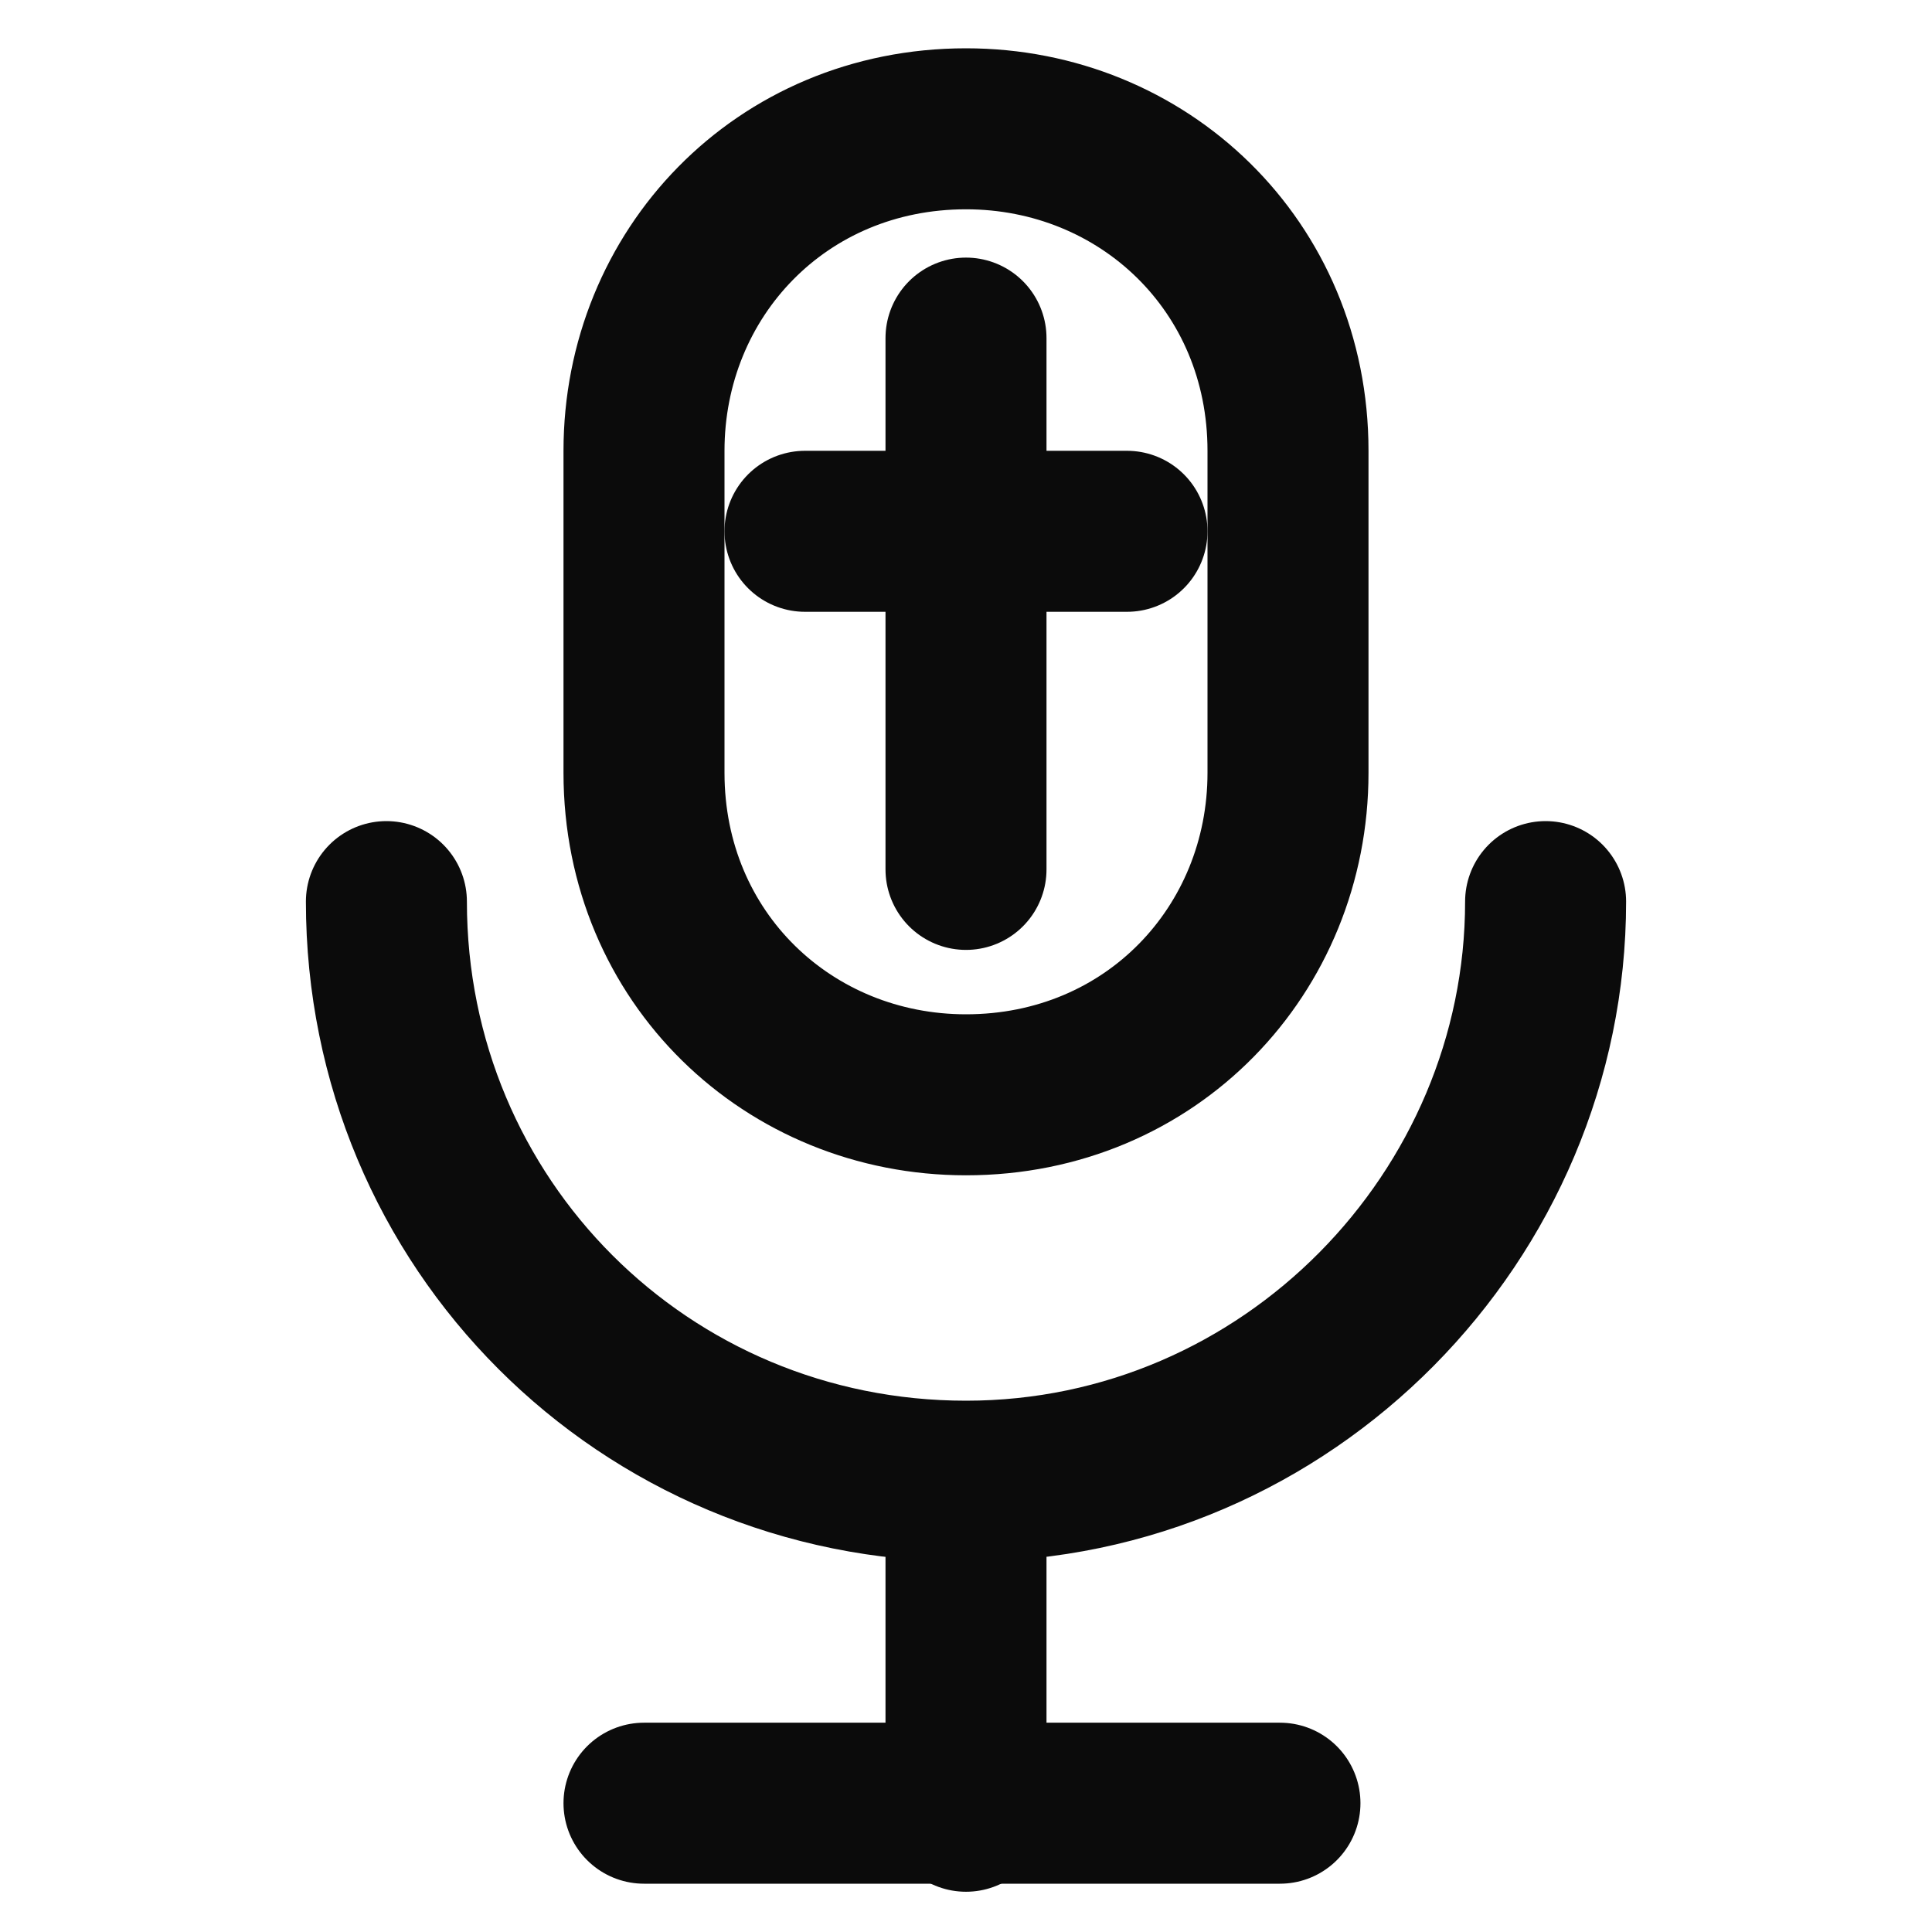
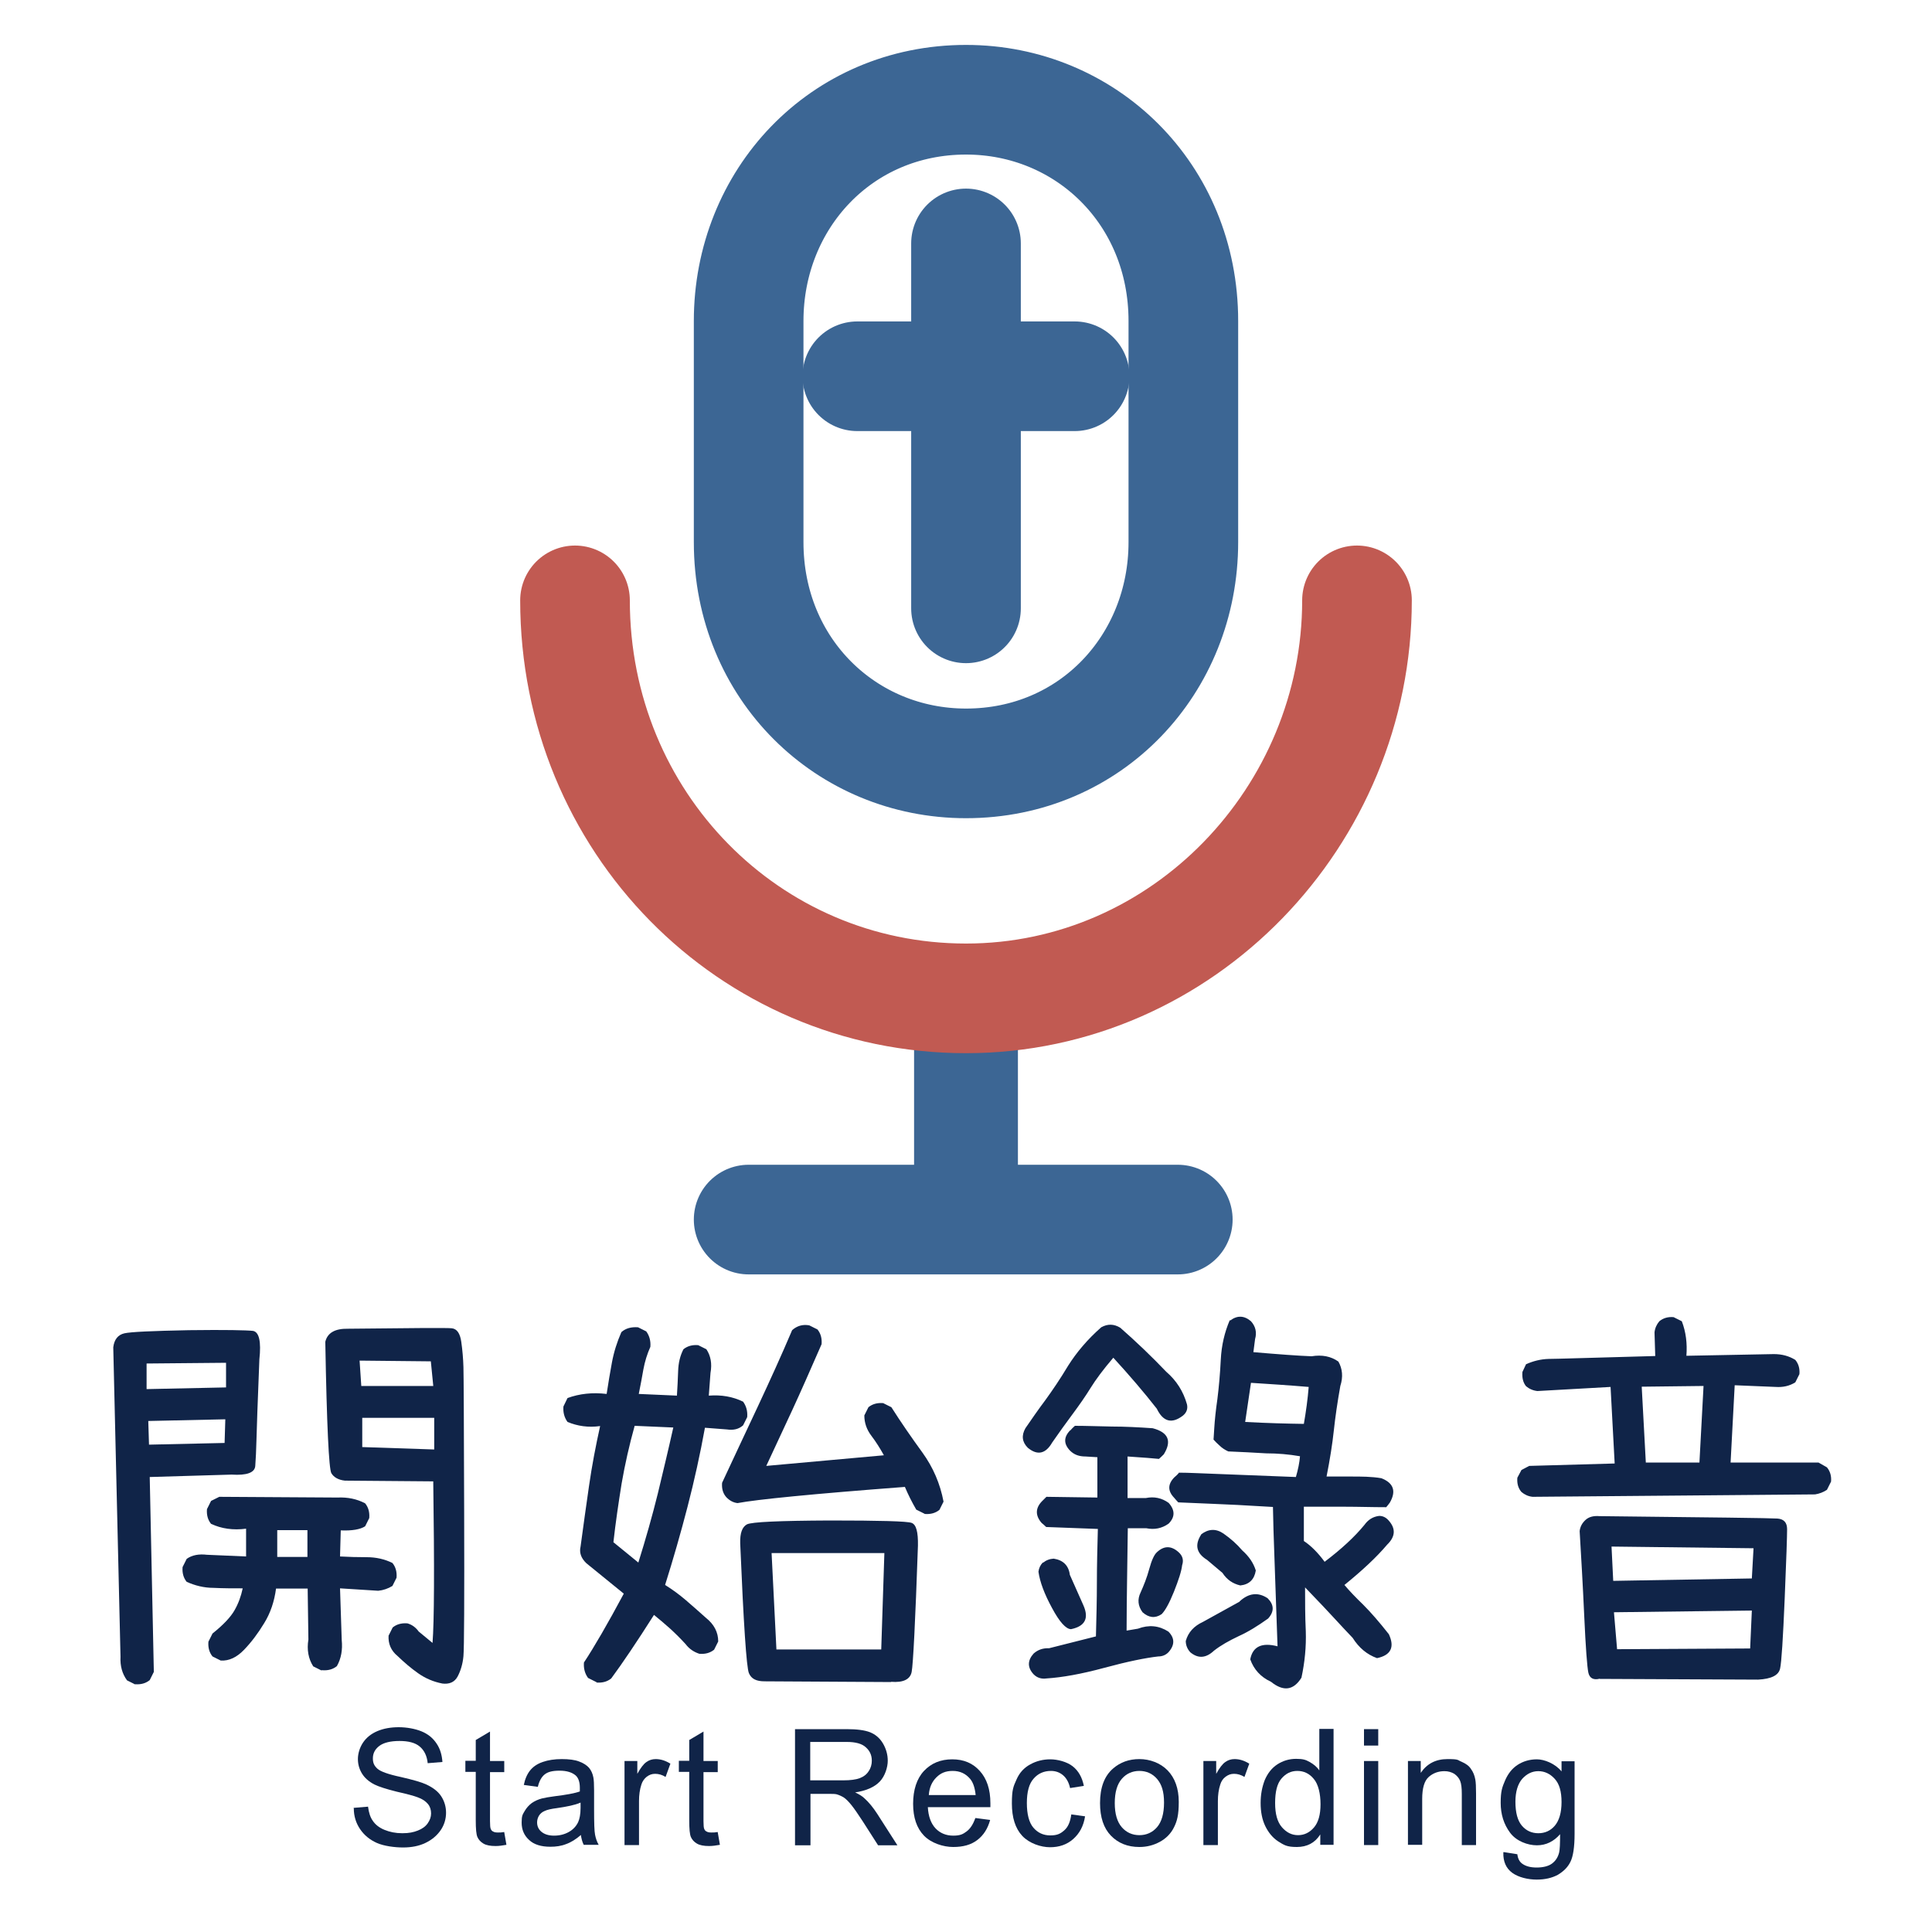
- <svg xmlns="http://www.w3.org/2000/svg" id="_圖層_1" version="1.1" viewBox="0 0 24 24">
+ <svg xmlns="http://www.w3.org/2000/svg" id="_圖層_1" version="1.1" viewBox="0 0 800 800">
  <defs>
    <style>
-       .st0 {
+       .st0, .st1 {
+         stroke: #3c6694;
+       }
+ 
+       .st0, .st1, .st2 {
        fill: none;
-         stroke: #0b0b0b;
        stroke-linecap: round;
        stroke-linejoin: round;
-         stroke-width: 2px;
+       }
+ 
+       .st0, .st2 {
+         stroke-width: 45.4px;
+       }
+ 
+       .st1 {
+         stroke-width: 43px;
+       }
+ 
+       .st3 {
+         isolation: isolate;
+       }
+ 
+       .st2 {
+         stroke: #c15a52;
+       }
+ 
+       .st4 {
+         fill: #102448;
      }
    </style>
  </defs>
-   <path class="st0" d="M12,1.6h0c2.2,0,4,1.7,4,4v4c0,2.2-1.7,4-4,4h0c-2.2,0-4-1.7-4-4v-4c0-2.2,1.7-4,4-4Z" />
-   <path class="st0" d="M12,4.2v6.6" />
-   <path class="st0" d="M10,6.6h4" />
-   <path class="st0" d="M4.8,11.2c0,4,3.2,7.2,7.2,7.2s7.2-3.3,7.2-7.2" />
-   <path class="st0" d="M12,18.5v4" />
-   <path class="st0" d="M8,22.4h7.9" />
+   <g>
+     <path class="st4" d="M56,697.5l-3.4-1.7c-2-2.7-2.9-6-2.7-9.8l-3-128.1c.4-3.3,2-5.2,4.6-5.8s11.5-1,26.7-1.3c15.2-.2,24.1,0,26.6.3,2.5.5,3.4,4.4,2.6,11.8-.7,17.6-1.1,28.7-1.2,33.2s-.3,8.1-.5,10.9c-.2,2.8-3.5,4-9.8,3.6l-33.9,1,1.7,80.7-1.7,3.4c-1.6,1.3-3.6,1.9-6.1,1.7h.1ZM93.6,574.6v-10.3l-32.9.3v10.6l32.9-.7h0ZM93,597.5l.3-9.8-31.9.7.3,9.8,31.2-.7h0ZM133.1,691.7l-3.4-1.7c-2-3.1-2.7-6.9-2-11.1l-.3-21.1h-13.1c-.7,5.3-2.3,10.1-4.9,14.3-2.6,4.3-5.4,8-8.4,11.1s-6.2,4.6-9.6,4.4l-3.4-1.7c-1.3-1.6-1.9-3.6-1.7-6.1l1.7-3.4c4.5-3.6,7.5-6.8,9.1-9.6s2.7-5.8,3.4-9.1c-4,0-8.1,0-12.1-.2-4,0-7.8-1-11.1-2.5-1.3-1.6-1.9-3.6-1.7-6.1l1.7-3.4c2.2-1.6,5.1-2.1,8.4-1.7l16.2.7v-11.5c-5.4.7-10.2,0-14.5-2-1.3-1.6-1.9-3.6-1.7-6.1l1.7-3.4,3.4-1.7,48.9.3c4.3-.2,8.1.6,11.5,2.4,1.3,1.6,1.9,3.6,1.7,6.1l-1.7,3.4c-2,1.3-5.4,1.9-10.1,1.7l-.3,10.8c3.6.2,7.3.3,11.1.3s7.4.8,10.6,2.4c1.3,1.6,1.9,3.6,1.7,6.1l-1.7,3.4c-1.8,1.1-3.8,1.8-5.9,2l-15.8-1,.7,21.4c.4,4-.2,7.6-2,10.8-1.6,1.3-3.6,1.9-6.1,1.7h-.3ZM127.3,644.7v-11.1h-12.5v11.1h12.5ZM183.1,697.1c-3.6-.7-6.9-2.1-9.9-4.2-3-2.1-5.9-4.6-8.6-7.2-2.7-2.2-3.9-5.1-3.7-8.4l1.7-3.4c1.6-1.3,3.6-1.9,6.1-1.7,1.8.5,3.4,1.6,4.7,3.4l5.7,4.7c.7-8.7.8-31,.3-66.9l-36.6-.3c-2.7-.3-4.6-1.4-5.6-3.1-1-1.7-1.9-19.9-2.5-54.4.9-3.7,4-5.5,9.4-5.4,26.4-.3,40.7-.4,42.9-.2s3.5,2.1,4,5.6.8,7.1.9,10.5c.1,3.5.2,23.5.3,60s0,56.4-.3,59.7-1.2,6.1-2.4,8.4c-1.3,2.4-3.5,3.3-6.5,2.9h.1ZM179.4,573.8l-1-10.1-29.5-.3.7,10.5h29.8ZM179.8,600.2v-13.1h-29.8v12.1l29.8,1Z" />
+     <path class="st4" d="M246.9,696.5l-3.4-1.7c-1.3-1.8-1.9-3.9-1.7-6.4,4.3-6.5,9.8-16,16.5-28.5l-15.5-12.6c-2.2-2.1-3-4.4-2.4-6.9,1.1-8.3,2.3-16.7,3.5-25.1,1.2-8.4,2.8-16.7,4.6-24.8-4.9.7-9.4,0-13.5-1.7-1.3-1.8-1.9-3.9-1.7-6.4l1.7-3.5c4.9-1.8,10.3-2.4,16.2-1.7.7-4.5,1.4-8.9,2.2-13.1.8-4.3,2.1-8.4,3.9-12.5,1.8-1.6,4.1-2.2,6.9-2l3.4,1.7c1.3,1.8,1.9,3.9,1.7,6.4-1.3,2.9-2.3,6.1-2.9,9.4-.6,3.4-1.2,6.7-1.9,10.1l15.8.7c.2-3.4.4-6.7.5-10.1.1-3.4.8-6.4,2.2-9.1,1.6-1.3,3.6-1.9,6.1-1.7l3.4,1.7c1.8,2.7,2.4,6,1.7,9.8l-.7,9.4c5.2-.4,9.9.4,14.2,2.5,1.3,1.8,1.9,3.9,1.7,6.4l-1.7,3.4c-1.8,1.6-4,2.1-6.7,1.7l-9.1-.7c-2,11-4.4,21.9-7.2,32.7-2.8,10.8-5.9,21.6-9.3,32.4,2.9,1.8,5.8,3.9,8.6,6.3,2.8,2.4,5.6,4.9,8.3,7.3,3.4,2.7,5.1,6,5.1,9.8l-1.7,3.4c-1.6,1.3-3.6,1.9-6.1,1.7-2.2-.7-4.2-2-5.7-4-2-2.2-4.2-4.4-6.4-6.4-2.2-2-4.5-3.9-6.7-5.7-7.3,11.5-13.2,20.2-17.7,26.3-1.6,1.3-3.6,1.9-6.1,1.7v-.2ZM264.3,647.1c3.1-9.9,5.8-19.4,8.1-28.7,2.2-9.2,4.4-18.3,6.4-27.3l-16-.7c-2.2,7.9-4,15.8-5.4,23.9-1.3,8.1-2.5,16.2-3.4,24.3l10.3,8.4h0ZM382.8,626.8l-3.4-1.7c-1.8-3.1-3.4-6.3-4.7-9.4-38.3,2.9-61.4,5.2-69.3,6.7-1.8-.2-3.4-1.1-4.7-2.5-1.3-1.5-1.9-3.4-1.7-5.9,4.9-10.6,9.9-21.1,14.8-31.6s9.7-21,14.2-31.6c2-1.8,4.4-2.5,7.1-2l3.4,1.7c1.3,1.6,1.9,3.6,1.7,6.1-4.5,10.3-8.5,19.4-12.1,27.2s-7.2,15.5-10.8,23.2l48.7-4.4c-1.6-2.9-3.3-5.6-5.2-8.1-1.9-2.5-2.9-5.3-2.9-8.4l1.7-3.4c1.6-1.3,3.6-1.9,6.1-1.7l3.4,1.7c4,6.3,8.3,12.5,12.8,18.7s7.4,13,8.8,20.4l-1.7,3.4c-1.6,1.3-3.6,1.9-6.1,1.7h0ZM369,696.5l-52.4-.3c-3.4,0-5.5-1-6.5-3.4s-2.2-20.3-3.6-53.8c-.1-4.2.8-6.7,2.8-7.8,2-1,13.4-1.5,34.2-1.6,20.8,0,32.2.3,34,1,1.9.7,2.7,3.8,2.6,9.4-1.1,31.8-2,49.2-2.6,52.3s-3.5,4.5-8.5,4.1h0ZM364.9,683l1.3-39.9h-46.7l2,39.9h43.4Z" />
+     <path class="st4" d="M456,549.6c2.7-1.5,5.3-1.4,7.9.2,6.6,5.8,13,11.9,19,18.2,4.3,3.7,7.1,8.2,8.6,13.5.4,1.8-.1,3.4-1.7,4.7-4.6,3.5-8.2,2.5-10.8-2.9-5.4-6.9-11.4-13.9-18-21.1-4.2,4.9-7.3,9.1-9.4,12.5s-4.6,7-7.5,10.9-5.7,7.8-8.4,11.7c-2.7,4.7-6.1,5.5-10.1,2.2-2.4-2.4-2.7-5.1-1-8.1,2.6-3.8,5.3-7.7,8.3-11.7,2.9-4,6.1-8.7,9.4-14.2,3.4-5.4,7.9-10.8,13.7-15.9h0ZM443.2,592.3c.6-.7,1.2-1.3,1.9-1.9,4.7,0,9.8.2,15.3.3,5.4,0,11.1.3,16.9.7,6.5,1.7,8,5.3,4.6,10.8-.6.6-1.2,1.2-2,1.9-2.1-.2-6.5-.6-13-1v17.2h7.6c3.5-.7,6.6,0,9.4,2,2.7,3,2.7,5.9,0,8.6-2.8,2-5.9,2.6-9.3,1.9h-7.6c-.1,7.1-.2,14.2-.3,21.2-.1,7.1-.2,14.2-.2,21.2l4.7-.8c4.5-1.7,8.7-1.3,12.6,1.2,2.7,2.7,2.7,5.6,0,8.6-1.1,1.1-2.5,1.7-4.2,1.7-5.3.6-12.7,2.1-22.3,4.7-9.6,2.6-17.6,4-23.9,4.4-2.1.3-3.9-.2-5.4-1.7-2.6-2.8-2.6-5.7,0-8.6,1.8-1.6,3.9-2.3,6.4-2.2l19.4-4.9c.2-7.6.4-15.1.4-22.4s.2-14.7.4-22.1l-21.4-.8c-.7-.7-1.3-1.2-1.9-1.7-2.6-3-2.6-6,0-8.8l2-2c3.6,0,10.6.2,21.1.3v-16.7l-4.9-.3c-2.6,0-4.7-.7-6.4-2.4-2.7-2.8-2.7-5.6,0-8.4h0ZM431.9,647.1c1.2-1,2.7-1.6,4.4-1.7,3.9.6,6.2,2.8,6.7,6.7l5.6,12.6c2.4,5.4.7,8.7-5.1,9.9-2.1,0-4.8-3-7.9-8.8-3.1-5.7-5-10.7-5.6-15,.2-1.5.8-2.8,1.9-3.9v.2ZM479.1,642.7c2.9-2.7,5.9-2.7,8.9,0,1.7,1.5,2.2,3.3,1.5,5.4-.3,2.6-1.5,6.2-3.4,11-1.9,4.7-3.6,7.8-5.1,9.3-2.7,1.8-5.3,1.5-7.9-.8-1.9-2.6-2.2-5.3-.8-8.2,1.3-2.9,2.6-6.1,3.6-9.8s2.1-5.9,3.1-6.8h0ZM509.4,546.8c2.9-2.2,5.8-2.1,8.6.3,1.9,2.1,2.5,4.6,1.7,7.4l-.7,5.4c10.6.9,18.6,1.5,24.1,1.7,4.3-.7,8,0,11.1,2.2,1.7,3,2,6.4.8,10.1-1.2,6.7-2.1,12.9-2.7,18.5-.6,5.6-1.6,11.9-3,19h10.1c4.3,0,8.5,0,12.6.7,5.1,2,6.2,5.4,3.5,10.1-.5.7-1,1.3-1.5,1.9-5.7,0-11.5-.2-17.2-.2h-16.9v14.2c2.9,1.9,5.8,4.8,8.6,8.6,7-5.3,12.5-10.4,16.5-15.3,1.5-2.1,3.5-3.4,6.1-3.7,1.6,0,2.9.7,4,2,2.9,3.3,2.7,6.6-.7,9.9-4.4,5.2-10.3,10.7-17.7,16.7,2.1,2.5,4.7,5.2,7.8,8.2,3,3,6.6,7.1,10.6,12.2,2.5,5.4.8,8.7-4.9,9.9-4.2-1.5-7.5-4.3-10.1-8.4-2.5-2.6-4.9-5.2-7.3-7.8-2.4-2.6-6.5-7-12.4-13.1,0,5.8,0,11.9.3,18.2.2,6.3-.4,12.7-1.8,19.2-3.3,5.3-7.5,5.8-12.6,1.7-4.3-2-7.1-5.1-8.6-9.3,1-5.3,4.8-7.1,11.3-5.4-.6-17-1-29.4-1.3-37.2s-.5-14.6-.6-20.5c-11.3-.7-19.7-1.1-25-1.3s-10.1-.4-14.2-.6c-.6-.6-1.1-1.2-1.7-1.9-2.7-2.8-2.7-5.6,0-8.4.8-.7,1.5-1.3,2-2,4,0,9.1.3,15.1.5s17.1.7,33.3,1.3c.9-3.1,1.5-6,1.7-8.6-4.6-.8-9.3-1.2-14-1.2-5.2-.3-10.4-.6-15.7-.8-1.3-.6-2.6-1.4-3.7-2.5-.9-.8-1.7-1.6-2.4-2.4.1-1.6.2-3.1.3-4.7.2-3.3.6-7.3,1.3-12.1.6-4.8,1.1-10.3,1.4-16.3s1.6-11.4,3.7-16.3h.2ZM513.3,663.1c3.8-3.5,7.7-3.9,11.6-1.3,2.7,2.7,2.8,5.5.2,8.4-4.2,3-8.2,5.5-12.2,7.3-4,1.9-7.4,3.8-10.2,6-3.3,3.1-6.5,3.4-9.8.7-1.2-1.3-1.9-2.9-1.9-4.7,1-3.6,3.4-6.2,7.1-7.9l15.2-8.4h0ZM497.3,635.4c3.1-2.4,6.2-2.5,9.3-.4,3,2.1,5.6,4.4,7.8,7,2.7,2.4,4.6,5.1,5.6,8.3-.6,3.7-2.7,5.8-6.4,6.2-3.1-.7-5.6-2.4-7.4-5.2l-6.4-5.4c-4.4-2.7-5.2-6.2-2.4-10.5h0ZM518,572.6c-.9,6.2-1.7,11.6-2.4,16.2,9.3.5,17.4.7,24.3.8.9-5.2,1.6-10.3,2-15.3-8.2-.7-16.2-1.2-23.9-1.7h0Z" />
+     <path class="st4" d="M634.6,619.8c-1.8-.2-3.3-.9-4.6-2-1.3-1.5-1.9-3.4-1.7-5.9l1.7-3.2,3.2-1.7,35.4-1-1.7-31.7-30.3,1.7c-1.8-.2-3.4-.9-4.7-2-1.2-1.5-1.7-3.4-1.5-5.9l1.5-3.2c2.9-1.3,6-2.1,9.3-2.2,3.3,0,18-.5,44.2-1.2l-.3-9.8c.2-1.8.9-3.3,2-4.6,1.6-1.3,3.5-1.9,5.9-1.7l3.4,1.7c1.7,4.4,2.3,9.2,1.9,14.3l36.2-.7c3.4,0,6.3.8,8.9,2.4,1.3,1.6,1.9,3.5,1.7,5.9l-1.7,3.4c-2.4,1.5-5.1,2.1-8.1,1.9l-17-.7-1.7,32h36.4l3.5,2c1.3,1.6,1.9,3.5,1.7,5.9l-1.7,3.4c-1.5,1-3.1,1.6-4.9,1.9l-117,1h0ZM662.5,695.1c-2.7.7-4.3-.2-4.8-2.5-.5-2.4-1.1-10.2-1.7-23.4-.6-13.3-1.3-25-1.9-35.2.2-1.8,1-3.3,2.4-4.6s3.3-1.8,5.8-1.6c46.4.5,71,.8,73.7,1s4,1.7,4,4.4-.3,12.3-1,28.8-1.3,26.2-1.9,28.9c-.6,2.8-3.6,4.3-9.1,4.6l-65.6-.3h0ZM725.4,653.6l.7-12.5-58.8-.7.7,14.2,57.5-1h-.1ZM724.7,682.6l.7-15.7-57.1.7,1.3,15.3,55.1-.3ZM705.4,573.9l-25.6.3,1.7,31.4h22.2l1.7-31.7h0Z" />
+   </g>
+   <g class="st3">
+     <g class="st3">
+       <path class="st4" d="M146.4,748.6l6-.5c.3,2.4.9,4.4,2,5.9,1,1.5,2.6,2.8,4.8,3.7s4.6,1.4,7.4,1.4,4.6-.4,6.4-1.1,3.2-1.7,4.1-3c.9-1.3,1.4-2.6,1.4-4.1s-.4-2.8-1.3-3.9c-.9-1.1-2.3-2.1-4.3-2.8-1.3-.5-4.1-1.3-8.6-2.3-4.4-1.1-7.5-2.1-9.3-3-2.3-1.2-4-2.7-5.1-4.5s-1.7-3.8-1.7-6,.7-4.7,2.1-6.8c1.4-2.1,3.4-3.7,6-4.8,2.6-1.1,5.6-1.6,8.8-1.6s6.7.6,9.4,1.7c2.7,1.1,4.8,2.8,6.3,5.1,1.5,2.2,2.2,4.8,2.4,7.6l-6.1.5c-.3-3-1.4-5.3-3.3-6.9-1.9-1.6-4.7-2.3-8.4-2.3s-6.6.7-8.4,2.1c-1.8,1.4-2.6,3.1-2.6,5.1s.6,3.1,1.9,4.3c1.2,1.1,4.4,2.3,9.6,3.4,5.2,1.2,8.7,2.2,10.6,3.1,2.8,1.3,4.9,2.9,6.2,4.9,1.3,2,2,4.3,2,6.8s-.7,5-2.2,7.2-3.6,4-6.3,5.3-5.8,1.9-9.3,1.9-8-.6-10.9-1.9c-2.9-1.3-5.2-3.2-6.9-5.7-1.7-2.5-2.6-5.4-2.6-8.6Z" />
+       <path class="st4" d="M208.8,758.7l.9,5.2c-1.7.3-3.1.5-4.5.5-2.1,0-3.8-.3-5-1-1.2-.7-2-1.6-2.5-2.7-.5-1.1-.7-3.4-.7-7v-20h-4.3v-4.6h4.3v-8.6l5.9-3.5v12.2h5.9v4.6h-5.9v20.3c0,1.7.1,2.8.3,3.2.2.5.5.9,1,1.1.5.3,1.1.4,2,.4s1.5,0,2.6-.2Z" />
+       <path class="st4" d="M240.7,759.7c-2.2,1.9-4.3,3.2-6.3,3.9-2,.8-4.2,1.1-6.5,1.1-3.8,0-6.8-.9-8.8-2.8-2.1-1.9-3.1-4.3-3.1-7.2s.4-3.3,1.2-4.7,1.8-2.5,3-3.4c1.3-.9,2.7-1.5,4.2-1.9,1.2-.3,2.9-.6,5.2-.9,4.8-.6,8.3-1.2,10.5-2,0-.8,0-1.3,0-1.5,0-2.4-.6-4.1-1.7-5.1-1.5-1.3-3.7-2-6.7-2s-4.8.5-6.1,1.5c-1.3,1-2.3,2.7-2.9,5.2l-5.8-.8c.5-2.5,1.4-4.5,2.6-6s2.9-2.7,5.2-3.5c2.3-.8,4.9-1.2,7.9-1.2s5.4.3,7.2,1c1.9.7,3.2,1.6,4.1,2.6.9,1.1,1.5,2.4,1.8,4,.2,1,.3,2.8.3,5.4v7.9c0,5.5.1,9,.4,10.4.3,1.5.7,2.8,1.5,4.2h-6.2c-.6-1.2-1-2.7-1.2-4.3ZM240.2,746.5c-2.1.9-5.4,1.6-9.6,2.2-2.4.3-4.1.7-5.1,1.2-1,.4-1.8,1.1-2.3,1.9-.5.8-.8,1.8-.8,2.8,0,1.6.6,2.9,1.8,3.9,1.2,1,2.9,1.6,5.2,1.6s4.3-.5,6.1-1.5c1.8-1,3.1-2.4,3.9-4.1.6-1.3,1-3.3,1-5.9v-2.2Z" />
+       <path class="st4" d="M258.6,764v-34.8h5.3v5.3c1.4-2.5,2.6-4.1,3.8-4.9,1.1-.8,2.4-1.2,3.8-1.2,2,0,4,.6,6.1,1.9l-2,5.5c-1.4-.9-2.9-1.3-4.3-1.3s-2.4.4-3.5,1.2c-1,.8-1.8,1.9-2.2,3.2-.7,2.1-1,4.4-1,6.9v18.2h-5.9Z" />
+       <path class="st4" d="M297.2,758.7l.9,5.2c-1.7.3-3.1.5-4.5.5-2.1,0-3.8-.3-5-1-1.2-.7-2-1.6-2.5-2.7-.5-1.1-.7-3.4-.7-7v-20h-4.3v-4.6h4.3v-8.6l5.9-3.5v12.2h5.9v4.6h-5.9v20.3c0,1.7.1,2.8.3,3.2.2.5.5.9,1,1.1.5.3,1.1.4,2,.4s1.5,0,2.6-.2Z" />
+       <path class="st4" d="M329.2,764v-48h21.3c4.3,0,7.5.4,9.8,1.3,2.2.9,4,2.4,5.3,4.6,1.3,2.2,2,4.6,2,7.2s-1.1,6.3-3.3,8.6c-2.2,2.3-5.6,3.8-10.2,4.5,1.7.8,3,1.6,3.8,2.4,1.9,1.7,3.6,3.8,5.3,6.4l8.4,13.1h-8l-6.4-10c-1.9-2.9-3.4-5.1-4.6-6.6-1.2-1.5-2.3-2.6-3.2-3.2-1-.6-1.9-1-2.9-1.3-.7-.2-1.9-.2-3.5-.2h-7.4v21.3h-6.4ZM335.5,737.2h13.7c2.9,0,5.2-.3,6.8-.9s2.9-1.6,3.7-2.9c.9-1.3,1.3-2.8,1.3-4.3,0-2.3-.8-4.1-2.5-5.6-1.6-1.5-4.3-2.2-7.8-2.2h-15.2v15.9Z" />
+       <path class="st4" d="M403.9,752.8l6.1.8c-1,3.6-2.7,6.3-5.3,8.3-2.6,2-5.9,2.9-10,2.9s-9.1-1.6-12.1-4.7c-3-3.1-4.5-7.5-4.5-13.2s1.5-10.4,4.5-13.6c3-3.2,6.9-4.8,11.7-4.8s8.5,1.6,11.4,4.8c2.9,3.2,4.4,7.6,4.4,13.4s0,.9,0,1.6h-25.9c.2,3.8,1.3,6.8,3.2,8.8,1.9,2,4.4,3,7.3,3s4-.6,5.5-1.7c1.5-1.1,2.7-2.9,3.6-5.4ZM384.6,743.3h19.4c-.3-2.9-1-5.1-2.2-6.6-1.9-2.3-4.3-3.4-7.3-3.4s-5,.9-6.8,2.7c-1.8,1.8-2.9,4.2-3.1,7.3Z" />
+       <path class="st4" d="M443.5,751.3l5.8.8c-.6,4-2.3,7.1-4.9,9.4s-5.8,3.4-9.6,3.4-8.6-1.6-11.5-4.7c-2.9-3.1-4.3-7.6-4.3-13.4s.6-7,1.9-9.9c1.2-2.8,3.1-4.9,5.7-6.3,2.5-1.4,5.3-2.1,8.3-2.1s6.9,1,9.3,2.9c2.4,1.9,3.9,4.6,4.6,8.1l-5.7.9c-.5-2.3-1.5-4.1-2.9-5.3s-3.1-1.8-5-1.8c-3,0-5.4,1.1-7.2,3.2-1.9,2.1-2.8,5.5-2.8,10.1s.9,8.1,2.7,10.2c1.8,2.1,4.1,3.2,7,3.2s4.2-.7,5.8-2.1c1.6-1.4,2.5-3.6,2.9-6.6Z" />
+       <path class="st4" d="M455.5,746.6c0-6.4,1.8-11.2,5.4-14.3,3-2.6,6.6-3.9,10.9-3.9s8.7,1.6,11.7,4.7c3,3.1,4.6,7.5,4.6,13s-.7,8-2,10.6-3.3,4.6-5.9,6c-2.6,1.4-5.4,2.1-8.4,2.1-4.9,0-8.8-1.6-11.8-4.7-3-3.1-4.5-7.6-4.5-13.5ZM461.6,746.6c0,4.5,1,7.8,2.9,10,1.9,2.2,4.4,3.3,7.3,3.3s5.4-1.1,7.3-3.3c1.9-2.2,2.9-5.6,2.9-10.2s-1-7.6-2.9-9.8-4.4-3.3-7.3-3.3-5.4,1.1-7.3,3.3c-1.9,2.2-2.9,5.5-2.9,10Z" />
+       <path class="st4" d="M498.3,764v-34.8h5.3v5.3c1.4-2.5,2.6-4.1,3.8-4.9,1.1-.8,2.4-1.2,3.8-1.2,2,0,4,.6,6.1,1.9l-2,5.5c-1.4-.9-2.9-1.3-4.3-1.3s-2.4.4-3.5,1.2-1.8,1.9-2.2,3.2c-.7,2.1-1,4.4-1,6.9v18.2h-5.9Z" />
+       <path class="st4" d="M546.7,764v-4.4c-2.2,3.5-5.5,5.2-9.7,5.2s-5.3-.8-7.7-2.3c-2.3-1.5-4.1-3.7-5.4-6.4s-1.9-5.9-1.9-9.5.6-6.6,1.7-9.5c1.2-2.8,2.9-5,5.2-6.5,2.3-1.5,4.9-2.3,7.8-2.3s4,.4,5.6,1.3c1.6.9,3,2,4,3.5v-17.2h5.9v48h-5.5ZM528,746.6c0,4.5.9,7.8,2.8,10,1.9,2.2,4.1,3.3,6.7,3.3s4.8-1.1,6.6-3.2c1.8-2.1,2.7-5.3,2.7-9.6s-.9-8.3-2.8-10.5c-1.8-2.2-4.1-3.3-6.8-3.3s-4.8,1.1-6.6,3.2-2.6,5.5-2.6,10.1Z" />
+       <path class="st4" d="M564.8,722.8v-6.8h5.9v6.8h-5.9ZM564.8,764v-34.8h5.9v34.8h-5.9Z" />
+       <path class="st4" d="M583,764v-34.8h5.3v4.9c2.6-3.8,6.2-5.7,11.1-5.7s4,.4,5.8,1.1c1.8.8,3.1,1.7,3.9,3,.9,1.2,1.5,2.7,1.8,4.4.2,1.1.3,3,.3,5.7v21.4h-5.9v-21.2c0-2.4-.2-4.2-.7-5.4-.5-1.2-1.3-2.1-2.4-2.9-1.2-.7-2.5-1.1-4.1-1.1-2.5,0-4.7.8-6.5,2.4-1.8,1.6-2.7,4.6-2.7,9.1v19h-5.9Z" />
+       <path class="st4" d="M622.6,766.9l5.7.9c.2,1.8.9,3.1,2,3.9,1.5,1.1,3.5,1.6,6,1.6s4.8-.5,6.3-1.6c1.5-1.1,2.5-2.6,3-4.6.3-1.2.4-3.7.4-7.6-2.6,3-5.8,4.6-9.6,4.6s-8.5-1.7-11.1-5.2-3.9-7.6-3.9-12.4.6-6.4,1.8-9.2,2.9-5,5.2-6.5c2.3-1.5,5-2.3,8-2.3s7.5,1.7,10.2,5v-4.2h5.4v30.1c0,5.4-.6,9.3-1.7,11.5-1.1,2.3-2.9,4-5.2,5.4-2.4,1.3-5.3,2-8.8,2s-7.5-.9-10.1-2.8c-2.6-1.9-3.8-4.7-3.7-8.4ZM627.5,746c0,4.6.9,7.9,2.7,10s4.1,3.1,6.8,3.1,5-1,6.8-3.1,2.8-5.4,2.8-9.8-.9-7.5-2.8-9.6-4.2-3.2-6.8-3.2-4.8,1.1-6.7,3.2c-1.8,2.1-2.8,5.3-2.8,9.5Z" />
+     </g>
+   </g>
+   <g>
+     <g>
+       <path class="st0" d="M400,41.3h0c49.5,0,90,38.9,90,91.6v91.6c0,50.4-38.2,91.6-90,91.6h0c-49.5,0-90-38.9-90-91.6v-91.6c0-50.4,38.2-91.6,90-91.6Z" />
+       <path class="st0" d="M400,100.8v151.1" />
+       <path class="st0" d="M355,155.8h90" />
+     </g>
+     <path class="st1" d="M400,413.4v82.3" />
+     <path class="st0" d="M310,505h177.7" />
+     <path class="st2" d="M238.1,248.6c0,91.6,72,164.8,161.9,164.8s161.9-75.5,161.9-164.8" />
+   </g>
</svg>
